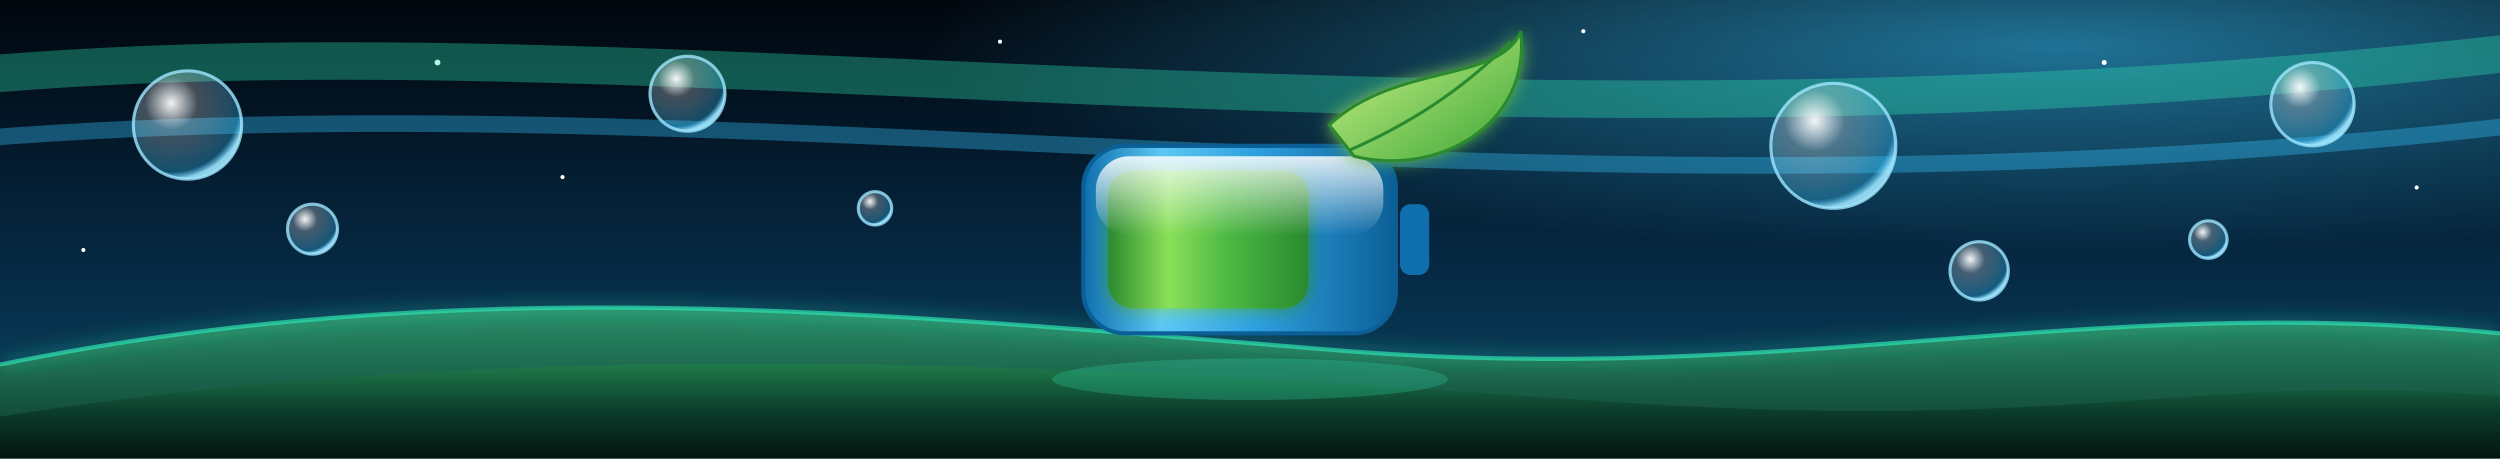
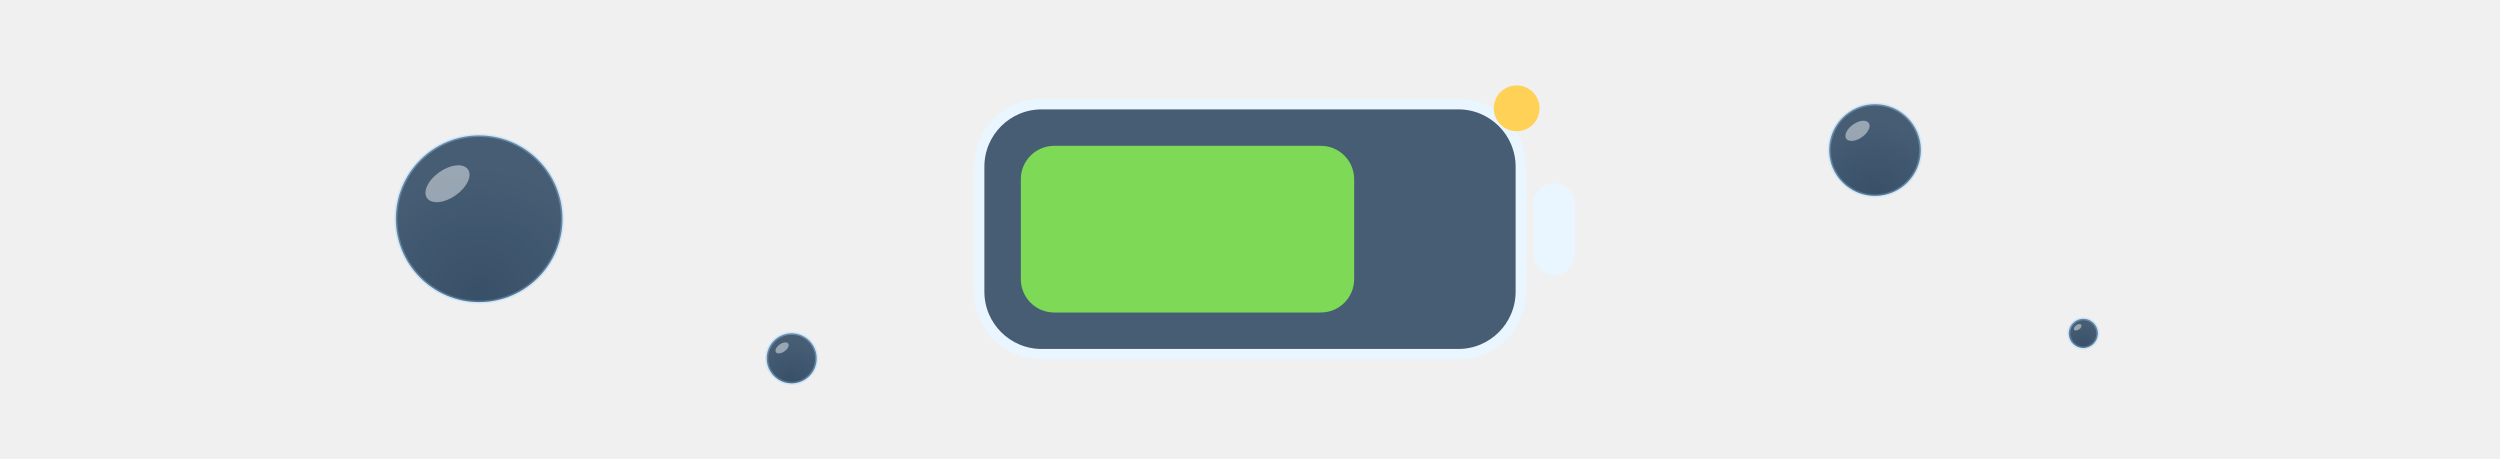
- <svg xmlns="http://www.w3.org/2000/svg" viewBox="0 0 1200 220" role="img" aria-label="A glowing battery with a leaf on a dark hill under a night sky with aurora and bubbles">
+ <svg xmlns="http://www.w3.org/2000/svg" viewBox="0 0 1200 220" role="img" aria-label="Dewpoint banner (Dusk): a battery charged in leaf green among dew droplets">
  <defs>
-     <linearGradient id="sky" x1="0" y1="0" x2="0" y2="1">
-       <stop offset="0" stop-color="#01060d" />
-       <stop offset=".6" stop-color="#062a45" />
-       <stop offset="1" stop-color="#0b4a66" />
-     </linearGradient>
-     <radialGradient id="sun" cx=".82" cy=".1" r=".45">
-       <stop offset="0" stop-color="#38c6ff" stop-opacity=".55" />
-       <stop offset="1" stop-color="#38c6ff" stop-opacity="0" />
+     <radialGradient id="shade" cx=".5" cy=".95" r=".75">
+       <stop offset="0" stop-color="#04213b" stop-opacity=".22" />
+       <stop offset="1" stop-color="#04213b" stop-opacity="0" />
    </radialGradient>
-     <linearGradient id="hill" x1="0" y1="0" x2="0" y2="1">
-       <stop offset="0" stop-color="#1f7a4a" />
-       <stop offset=".5" stop-color="#0b3d2c" />
-       <stop offset="1" stop-color="#03140f" />
-     </linearGradient>
-     <linearGradient id="hill2" x1="0" y1="0" x2="0" y2="1">
-       <stop offset="0" stop-color="#2a8f6a" />
-       <stop offset="1" stop-color="#0a3328" />
-     </linearGradient>
-     <radialGradient id="bub" cx=".35" cy=".3" r=".7">
-       <stop offset="0" stop-color="#fff" stop-opacity=".95" />
-       <stop offset=".35" stop-color="#fff" stop-opacity=".25" />
-       <stop offset=".9" stop-color="#38c6ff" stop-opacity=".3" />
-       <stop offset="1" stop-color="#9fe6ff" stop-opacity=".9" />
-     </radialGradient>
-     <linearGradient id="glass" x1="0" y1="0" x2="1" y2="0">
-       <stop offset="0" stop-color="#0f6fae" />
-       <stop offset=".25" stop-color="#5cc8f5" />
-       <stop offset=".55" stop-color="#2fa0e0" />
-       <stop offset="1" stop-color="#0b5f96" />
-     </linearGradient>
-     <linearGradient id="charge" x1="0" y1="0" x2="1" y2="0">
-       <stop offset="0" stop-color="#2a8a2f" />
-       <stop offset=".3" stop-color="#8be05a" />
-       <stop offset=".6" stop-color="#4cb843" />
-       <stop offset="1" stop-color="#2a8a2f" />
-     </linearGradient>
-     <linearGradient id="shine" x1="0" y1="0" x2="0" y2="1">
-       <stop offset="0" stop-color="#fff" stop-opacity=".85" />
-       <stop offset="1" stop-color="#fff" stop-opacity="0" />
-     </linearGradient>
-     <linearGradient id="leaf" x1="0" y1="0" x2="1" y2="1">
-       <stop offset="0" stop-color="#d4f58c" />
-       <stop offset="1" stop-color="#3aa635" />
-     </linearGradient>
-     <filter id="glow" x="-30%" y="-30%" width="160%" height="160%">
-       <feGaussianBlur stdDeviation="4" result="b" />
-       <feMerge>
-         <feMergeNode in="b" />
-         <feMergeNode in="SourceGraphic" />
-       </feMerge>
-     </filter>
  </defs>
-   <rect width="1200" height="220" fill="url(#sky)" />
-   <rect width="1200" height="220" fill="url(#sun)" />
-   <g fill="#fff">
-     <circle cx="210" cy="30" r="1.4" />
-     <circle cx="480" cy="20" r="1" />
-     <circle cx="700" cy="40" r="1.3" />
-     <circle cx="760" cy="15" r="1" />
-     <circle cx="1010" cy="30" r="1.2" />
-     <circle cx="1160" cy="90" r="1" />
-     <circle cx="40" cy="120" r="1" />
-     <circle cx="270" cy="85" r="1" />
-   </g>
-   <path d="M-50 40 C 300 0, 700 90, 1250 20" stroke="#2fe0b0" stroke-opacity=".35" stroke-width="18" fill="none" />
-   <path d="M-50 70 C 350 30, 750 120, 1250 55" stroke="#38c6ff" stroke-opacity=".35" stroke-width="8" fill="none" />
-   <g stroke="#9fe6ff" stroke-opacity=".8" stroke-width="1.5">
-     <circle cx="90" cy="60" r="26" fill="url(#bub)" />
-     <circle cx="150" cy="110" r="12" fill="url(#bub)" />
-     <circle cx="330" cy="45" r="18" fill="url(#bub)" />
-     <circle cx="880" cy="70" r="30" fill="url(#bub)" />
-     <circle cx="950" cy="130" r="14" fill="url(#bub)" />
-     <circle cx="1110" cy="50" r="20" fill="url(#bub)" />
-     <circle cx="1060" cy="115" r="9" fill="url(#bub)" />
-     <circle cx="420" cy="100" r="8" fill="url(#bub)" />
-   </g>
-   <path d="M0 175 C 220 130, 420 150, 640 168 S 1000 140, 1200 160 V220 H0 Z" fill="url(#hill2)" />
-   <path d="M0 175 C 220 130, 420 150, 640 168 S 1000 140, 1200 160" stroke="#2fe0b0" stroke-opacity=".7" stroke-width="2" fill="none" filter="url(#glow)" />
-   <path d="M0 200 C 250 160, 520 175, 760 192 S 1050 178, 1200 190 V220 H0 Z" fill="url(#hill)" />
-   <g transform="translate(520 70)">
-     <ellipse cx="80" cy="112" rx="95" ry="10" fill="#2fe0b0" opacity=".25" />
-     <rect x="0" y="0" width="150" height="90" rx="20" fill="url(#glass)" stroke="#0b5f96" stroke-width="2" />
-     <rect x="152" y="28" width="14" height="34" rx="5" fill="#0f6fae" />
-     <rect x="12" y="12" width="96" height="66" rx="12" fill="url(#charge)" filter="url(#glow)" />
-     <rect x="6" y="5" width="138" height="38" rx="16" fill="url(#shine)" />
-     <path filter="url(#glow)" d="M118 -10 C 150 -40, 200 -30, 210 -55 C 215 -10, 170 15, 130 5 Z" fill="url(#leaf)" stroke="#2a8a2f" stroke-width="1.5" />
-     <path d="M128 2 C 155 -10, 180 -25, 205 -50" stroke="#2a8a2f" stroke-width="1.5" fill="none" />
-   </g>
+   <circle cx="230" cy="105" r="40" fill="rgba(12,42,74,0.74)" stroke="rgba(160,215,255,0.36)" stroke-width="1.5" />
+   <circle cx="230" cy="105" r="40" fill="url(#shade)" />
+   <ellipse cx="214.8" cy="88.2" rx="12.0" ry="6.8" transform="rotate(-35 214.8 88.2)" fill="#fff" opacity="0.45" />
+   <circle cx="900" cy="72" r="22" fill="rgba(12,42,74,0.74)" stroke="rgba(160,215,255,0.36)" stroke-width="1.5" />
+   <circle cx="900" cy="72" r="22" fill="url(#shade)" />
+   <ellipse cx="891.6" cy="62.8" rx="6.6" ry="3.7" transform="rotate(-35 891.6 62.8)" fill="#fff" opacity="0.45" />
+   <circle cx="380" cy="172" r="12" fill="rgba(12,42,74,0.74)" stroke="rgba(160,215,255,0.36)" stroke-width="1.5" />
+   <circle cx="380" cy="172" r="12" fill="url(#shade)" />
+   <ellipse cx="375.4" cy="167.0" rx="3.6" ry="2.0" transform="rotate(-35 375.4 167.0)" fill="#fff" opacity="0.45" />
+   <circle cx="1000" cy="160" r="7" fill="rgba(12,42,74,0.74)" stroke="rgba(160,215,255,0.36)" stroke-width="1.5" />
+   <circle cx="1000" cy="160" r="7" fill="url(#shade)" />
+   <ellipse cx="997.3" cy="157.1" rx="2.1" ry="1.2" transform="rotate(-35 997.3 157.1)" fill="#fff" opacity="0.45" />
+   <rect x="470" y="50" width="260" height="120" rx="30" fill="rgba(12,42,74,0.74)" stroke="#eaf6ff" stroke-width="5" />
+   <rect x="736" y="88" width="20" height="44" rx="10" fill="#eaf6ff" />
+   <rect x="490" y="70" width="160" height="80" rx="16" fill="#7ed957" />
+   <circle cx="728" cy="52" r="11" fill="#ffd257" />
</svg>
